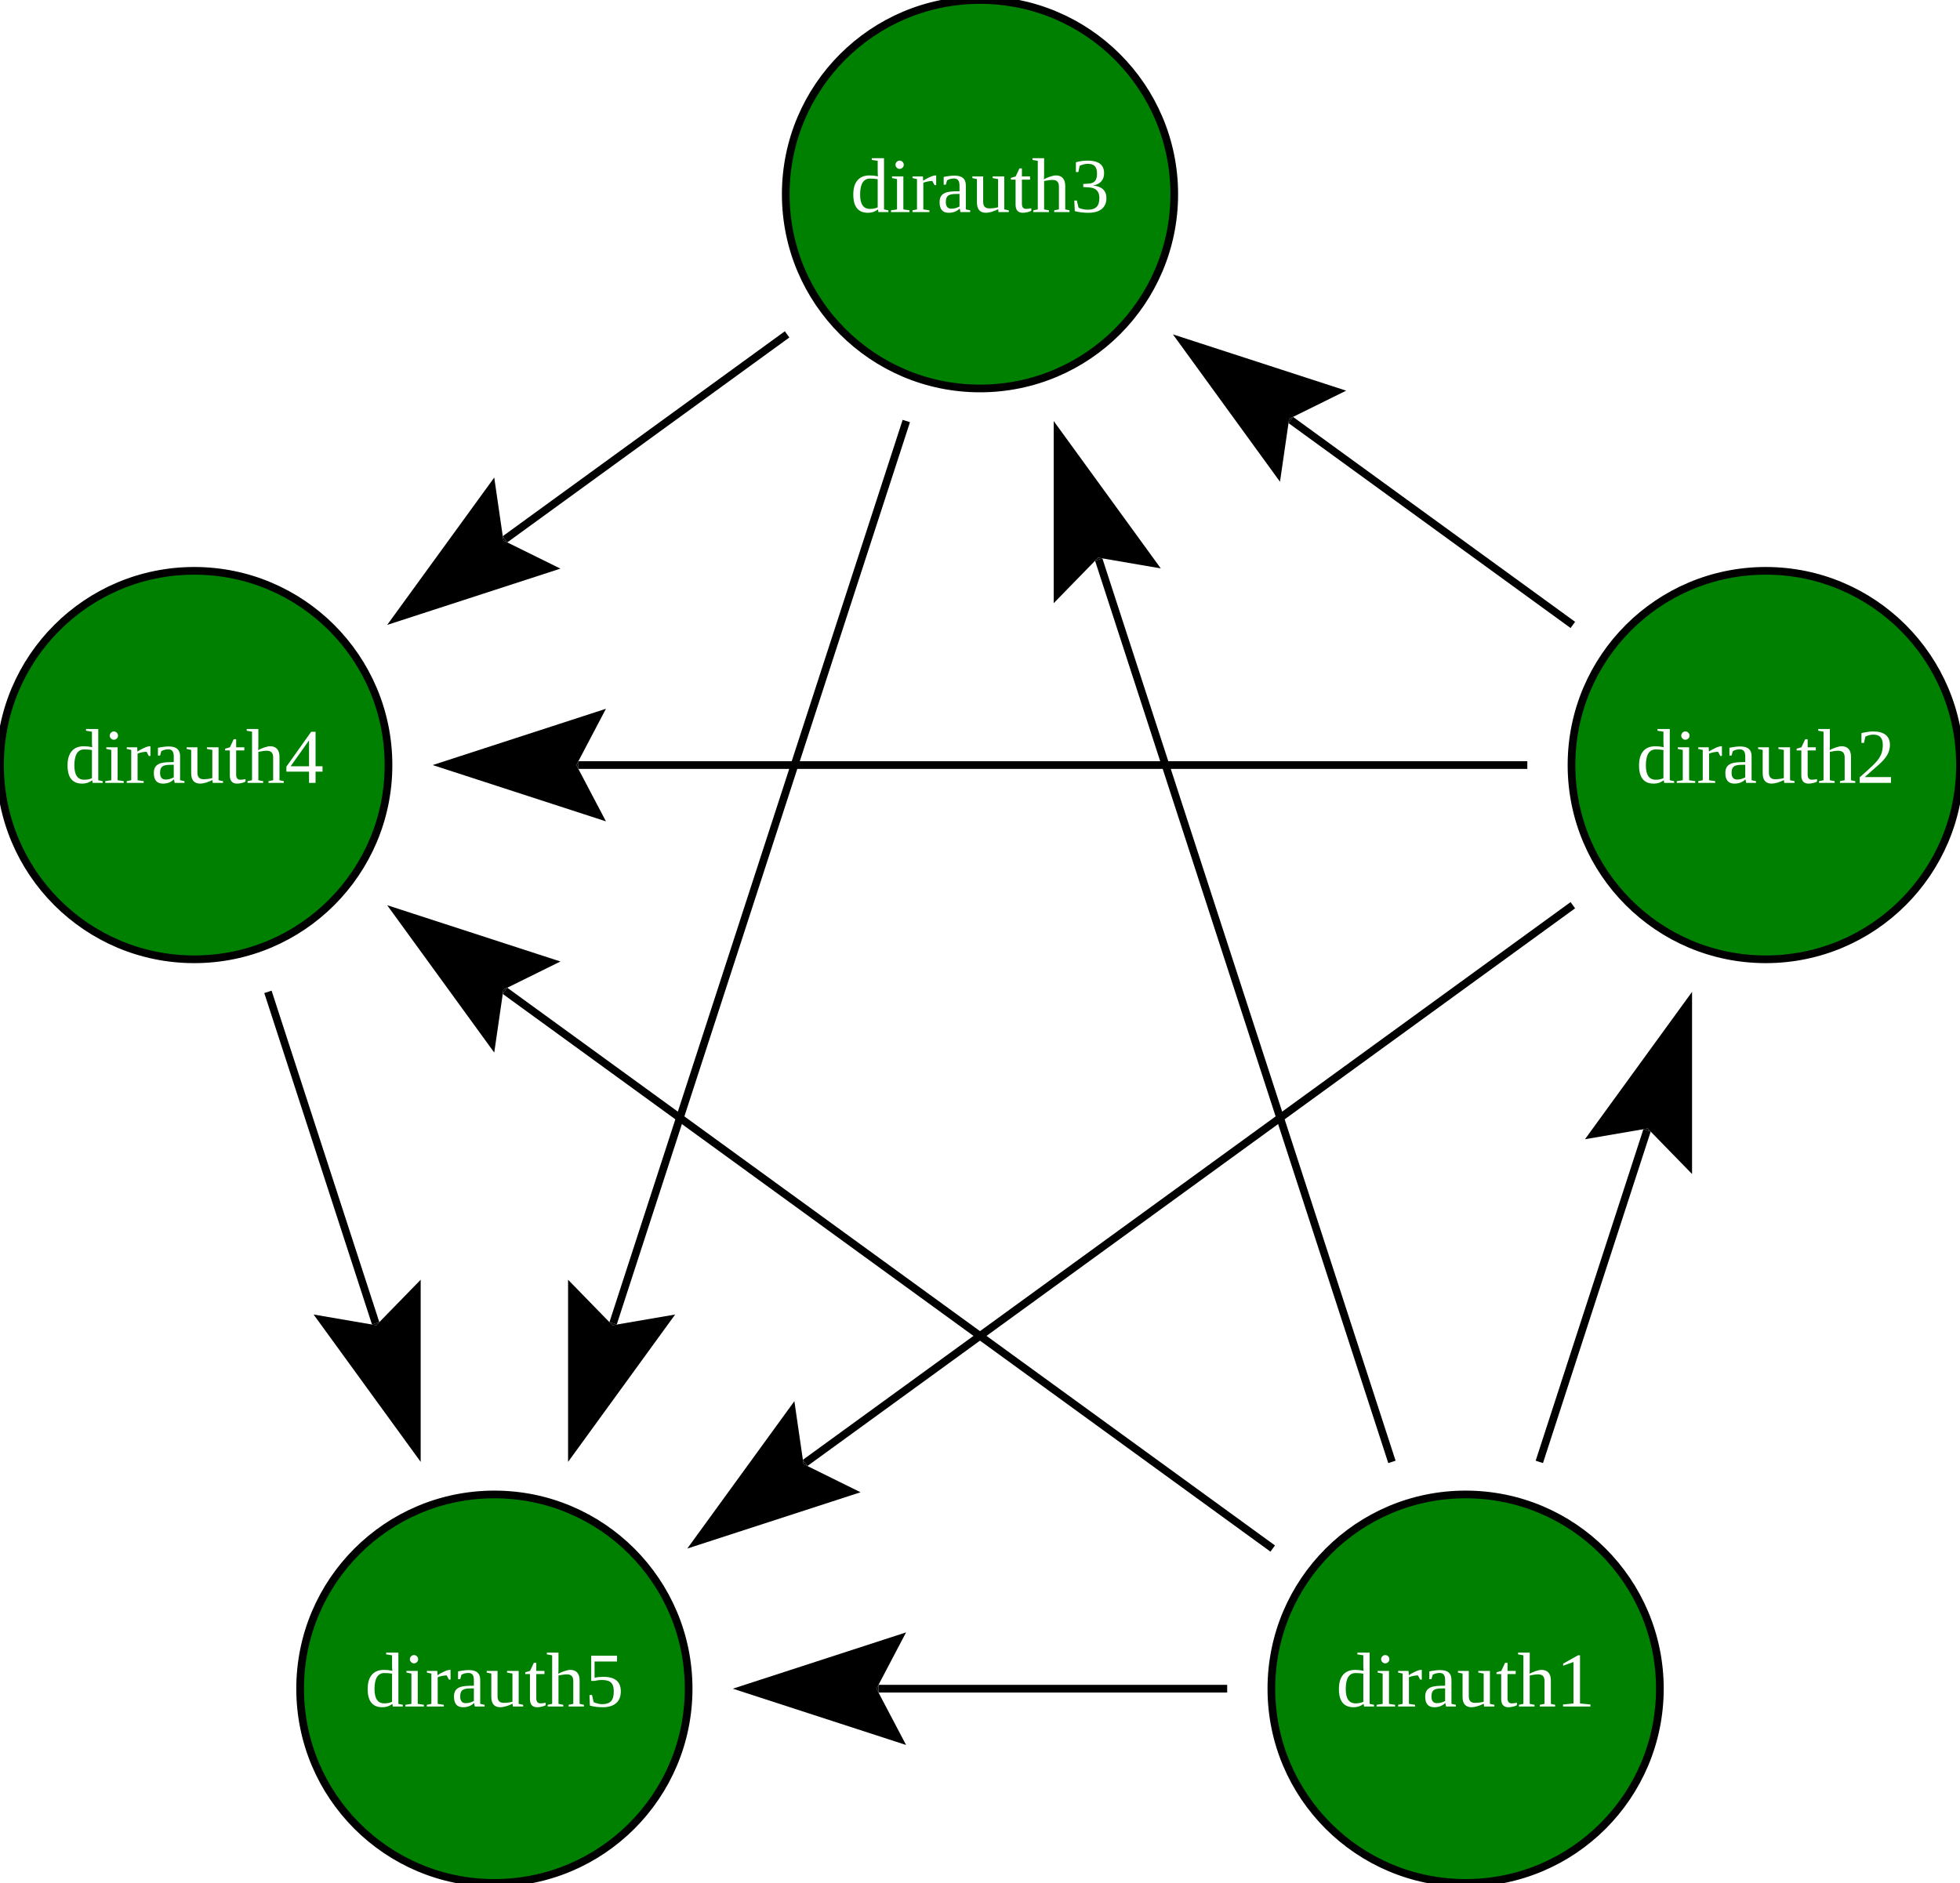
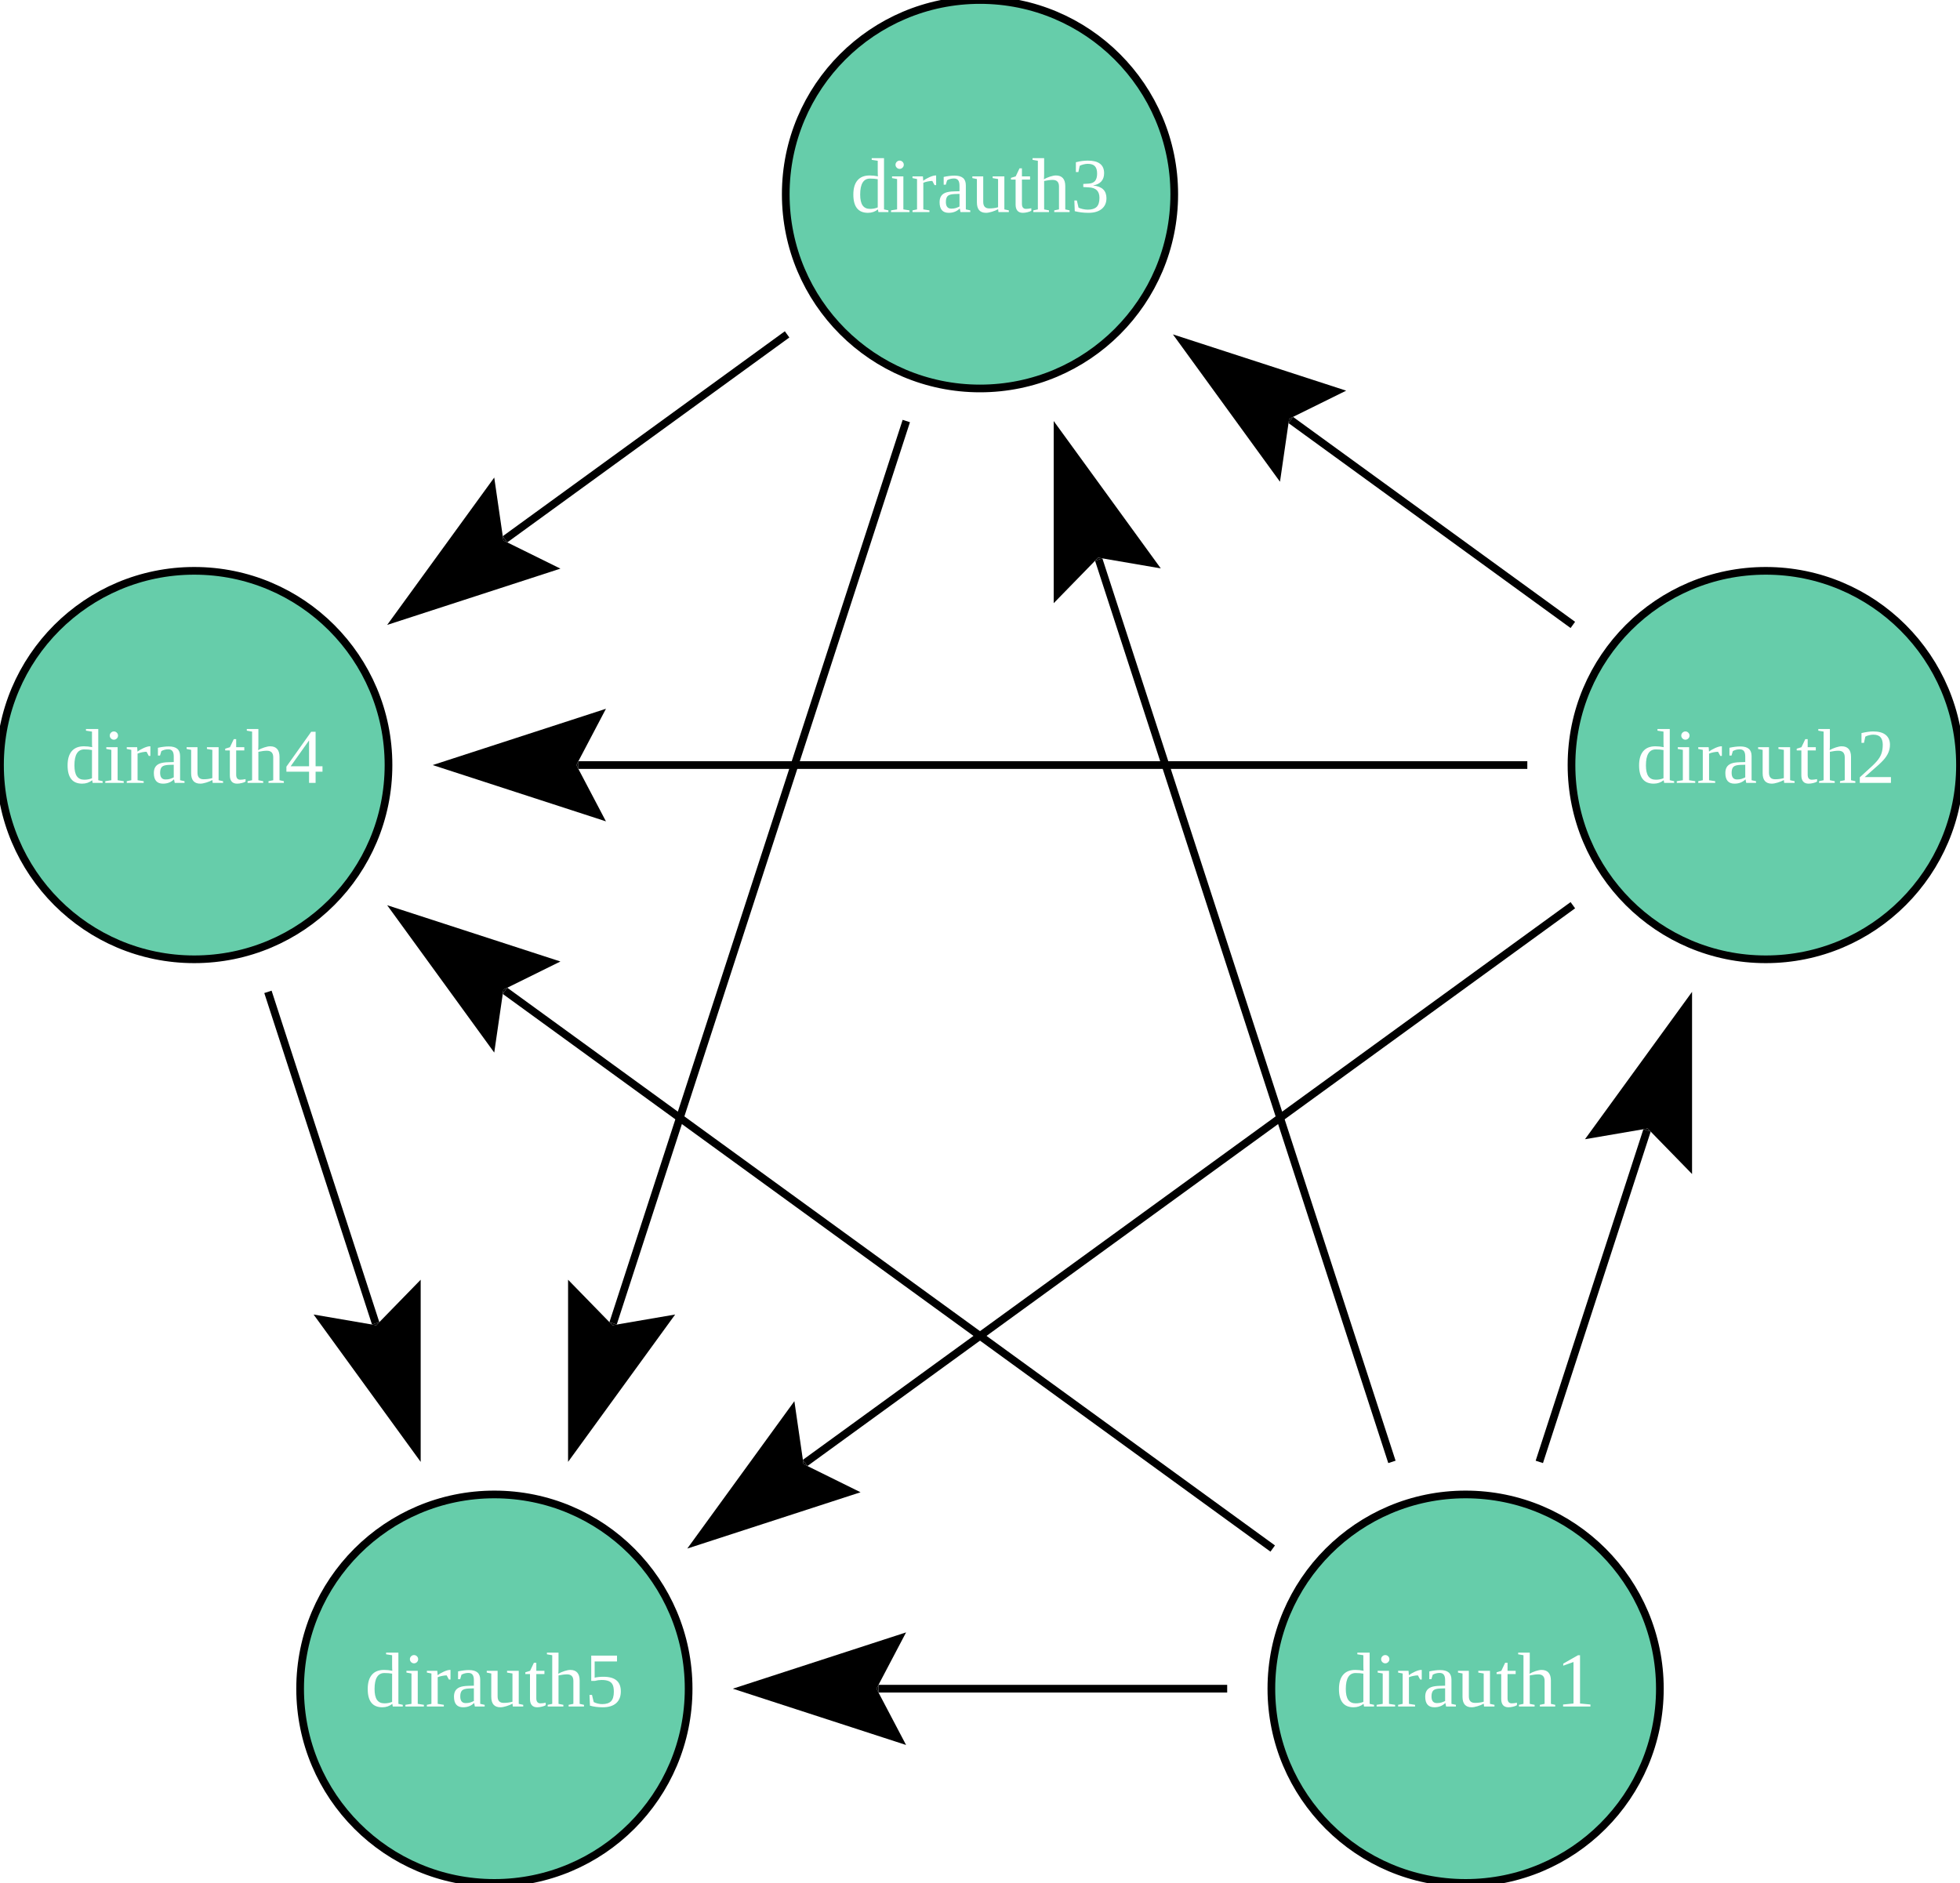
- <svg xmlns="http://www.w3.org/2000/svg" stroke="rgb(0,0,0)" font-size="1" width="300" stroke-opacity="1" viewBox="0.0 0.0 300.0 288.227" height="288.227" version="1.1">
-   <defs />
-   <g fill="rgb(0,128,0)" stroke="rgb(0,0,0)" stroke-linecap="butt" stroke-width="1.176" stroke-miterlimit="10.0" fill-opacity="1.0" stroke-opacity="1.0" stroke-linejoin="miter">
-     <path d="M 105.402,258.495 c 0,-16.421 -13.311,-29.732 -29.732 -29.732c -16.421,-0 -29.732,13.311 -29.732 29.732c -0,16.421 13.311,29.732 29.732 29.732c 16.421,0 29.732,-13.311 29.732 -29.732Z" />
+ <svg xmlns="http://www.w3.org/2000/svg" stroke="rgb(0,0,0)" font-size="1" width="600" stroke-opacity="1" viewBox="0.0 0.0 600.0 576.455" height="576.455" version="1.1" id="svg204">
+   <defs id="defs2" />
+   <g fill="rgb(102,205,170)" stroke="rgb(0,0,0)" stroke-linecap="butt" stroke-width="2.352" stroke-miterlimit="10.0" fill-opacity="1.0" stroke-opacity="1.0" stroke-linejoin="miter" id="g6">
+     <path d="M 210.804,516.991 c 0,-32.841 -26.623,-59.464 -59.464 -59.464c -32.841,-0 -59.464,26.623 -59.464 59.464c -0,32.841 26.623,59.464 59.464 59.464c 32.841,0 59.464,-26.623 59.464 -59.464Z" id="path4" />
  </g>
-   <g fill="rgb(255,255,255)" stroke="rgb(0,0,0)" stroke-linecap="butt" stroke-width="1.176" font-size="11.893px" stroke-miterlimit="10.0" fill-opacity="1.0" stroke-opacity="1.0" stroke-linejoin="miter">
-     <text dominant-baseline="middle" stroke="none" transform="matrix(1,0,0,1,75.6702,258.4954)" text-anchor="middle">dirauth5</text>
+   <g fill="rgb(255,255,255)" stroke="rgb(0,0,0)" stroke-linecap="butt" stroke-width="2.352" font-size="23.786px" stroke-miterlimit="10.0" fill-opacity="1.0" stroke-opacity="1.0" stroke-linejoin="miter" id="g10">
+     <text dominant-baseline="middle" stroke="none" transform="matrix(1,0,0,1,151.3405,516.9908)" text-anchor="middle" id="text8">dirauth5</text>
  </g>
-   <g fill="rgb(0,128,0)" stroke="rgb(0,0,0)" stroke-linecap="butt" stroke-width="1.176" stroke-miterlimit="10.0" fill-opacity="1.0" stroke-opacity="1.0" stroke-linejoin="miter">
-     <path d="M 59.464,117.112 c 0,-16.421 -13.311,-29.732 -29.732 -29.732c -16.421,-0 -29.732,13.311 -29.732 29.732c -0,16.421 13.311,29.732 29.732 29.732c 16.421,0 29.732,-13.311 29.732 -29.732Z" />
+   <g fill="rgb(102,205,170)" stroke="rgb(0,0,0)" stroke-linecap="butt" stroke-width="2.352" stroke-miterlimit="10.0" fill-opacity="1.0" stroke-opacity="1.0" stroke-linejoin="miter" id="g14">
+     <path d="M 118.928,234.224 c 0,-32.841 -26.623,-59.464 -59.464 -59.464c -32.841,-0 -59.464,26.623 -59.464 59.464c -0,32.841 26.623,59.464 59.464 59.464c 32.841,0 59.464,-26.623 59.464 -59.464Z" id="path12" />
  </g>
-   <g fill="rgb(255,255,255)" stroke="rgb(0,0,0)" stroke-linecap="butt" stroke-width="1.176" font-size="11.893px" stroke-miterlimit="10.0" fill-opacity="1.0" stroke-opacity="1.0" stroke-linejoin="miter">
-     <text dominant-baseline="middle" stroke="none" transform="matrix(1,0,0,1,29.7319,117.1118)" text-anchor="middle">dirauth4</text>
+   <g fill="rgb(255,255,255)" stroke="rgb(0,0,0)" stroke-linecap="butt" stroke-width="2.352" font-size="23.786px" stroke-miterlimit="10.0" fill-opacity="1.0" stroke-opacity="1.0" stroke-linejoin="miter" id="g18">
+     <text dominant-baseline="middle" stroke="none" transform="matrix(1,0,0,1,59.4638,234.2236)" text-anchor="middle" id="text16">dirauth4</text>
  </g>
-   <g fill="rgb(0,128,0)" stroke="rgb(0,0,0)" stroke-linecap="butt" stroke-width="1.176" stroke-miterlimit="10.0" fill-opacity="1.0" stroke-opacity="1.0" stroke-linejoin="miter">
-     <path d="M 179.732,29.732 c 0,-16.421 -13.311,-29.732 -29.732 -29.732c -16.421,-0 -29.732,13.311 -29.732 29.732c -0,16.421 13.311,29.732 29.732 29.732c 16.421,0 29.732,-13.311 29.732 -29.732Z" />
+   <g fill="rgb(102,205,170)" stroke="rgb(0,0,0)" stroke-linecap="butt" stroke-width="2.352" stroke-miterlimit="10.0" fill-opacity="1.0" stroke-opacity="1.0" stroke-linejoin="miter" id="g22">
+     <path d="M 359.464,59.464 c 0,-32.841 -26.623,-59.464 -59.464 -59.464c -32.841,-0 -59.464,26.623 -59.464 59.464c -0,32.841 26.623,59.464 59.464 59.464c 32.841,0 59.464,-26.623 59.464 -59.464Z" id="path20" />
  </g>
-   <g fill="rgb(255,255,255)" stroke="rgb(0,0,0)" stroke-linecap="butt" stroke-width="1.176" font-size="11.893px" stroke-miterlimit="10.0" fill-opacity="1.0" stroke-opacity="1.0" stroke-linejoin="miter">
-     <text dominant-baseline="middle" stroke="none" transform="matrix(1,0,0,1,150,29.7319)" text-anchor="middle">dirauth3</text>
+   <g fill="rgb(255,255,255)" stroke="rgb(0,0,0)" stroke-linecap="butt" stroke-width="2.352" font-size="23.786px" stroke-miterlimit="10.0" fill-opacity="1.0" stroke-opacity="1.0" stroke-linejoin="miter" id="g26">
+     <text dominant-baseline="middle" stroke="none" transform="matrix(1,0,0,1,300,59.4638)" text-anchor="middle" id="text24">dirauth3</text>
  </g>
-   <g fill="rgb(0,128,0)" stroke="rgb(0,0,0)" stroke-linecap="butt" stroke-width="1.176" stroke-miterlimit="10.0" fill-opacity="1.0" stroke-opacity="1.0" stroke-linejoin="miter">
-     <path d="M 300,117.112 c 0,-16.421 -13.311,-29.732 -29.732 -29.732c -16.421,-0 -29.732,13.311 -29.732 29.732c -0,16.421 13.311,29.732 29.732 29.732c 16.421,0 29.732,-13.311 29.732 -29.732Z" />
+   <g fill="rgb(102,205,170)" stroke="rgb(0,0,0)" stroke-linecap="butt" stroke-width="2.352" stroke-miterlimit="10.0" fill-opacity="1.0" stroke-opacity="1.0" stroke-linejoin="miter" id="g30">
+     <path d="M 600,234.224 c 0,-32.841 -26.623,-59.464 -59.464 -59.464c -32.841,-0 -59.464,26.623 -59.464 59.464c -0,32.841 26.623,59.464 59.464 59.464c 32.841,0 59.464,-26.623 59.464 -59.464Z" id="path28" />
  </g>
-   <g fill="rgb(255,255,255)" stroke="rgb(0,0,0)" stroke-linecap="butt" stroke-width="1.176" font-size="11.893px" stroke-miterlimit="10.0" fill-opacity="1.0" stroke-opacity="1.0" stroke-linejoin="miter">
-     <text dominant-baseline="middle" stroke="none" transform="matrix(1,0,0,1,270.2681,117.1118)" text-anchor="middle">dirauth2</text>
+   <g fill="rgb(255,255,255)" stroke="rgb(0,0,0)" stroke-linecap="butt" stroke-width="2.352" font-size="23.786px" stroke-miterlimit="10.0" fill-opacity="1.0" stroke-opacity="1.0" stroke-linejoin="miter" id="g34">
+     <text dominant-baseline="middle" stroke="none" transform="matrix(1,0,0,1,540.5362,234.2236)" text-anchor="middle" id="text32">dirauth2</text>
  </g>
-   <g fill="rgb(0,128,0)" stroke="rgb(0,0,0)" stroke-linecap="butt" stroke-width="1.176" stroke-miterlimit="10.0" fill-opacity="1.0" stroke-opacity="1.0" stroke-linejoin="miter">
-     <path d="M 254.062,258.495 c 0,-16.421 -13.311,-29.732 -29.732 -29.732c -16.421,-0 -29.732,13.311 -29.732 29.732c -0,16.421 13.311,29.732 29.732 29.732c 16.421,0 29.732,-13.311 29.732 -29.732Z" />
+   <g fill="rgb(102,205,170)" stroke="rgb(0,0,0)" stroke-linecap="butt" stroke-width="2.352" stroke-miterlimit="10.0" fill-opacity="1.0" stroke-opacity="1.0" stroke-linejoin="miter" id="g38">
+     <path d="M 508.123,516.991 c 0,-32.841 -26.623,-59.464 -59.464 -59.464c -32.841,-0 -59.464,26.623 -59.464 59.464c -0,32.841 26.623,59.464 59.464 59.464c 32.841,0 59.464,-26.623 59.464 -59.464Z" id="path36" />
  </g>
-   <g fill="rgb(255,255,255)" stroke="rgb(0,0,0)" stroke-linecap="butt" stroke-width="1.176" font-size="11.893px" stroke-miterlimit="10.0" fill-opacity="1.0" stroke-opacity="1.0" stroke-linejoin="miter">
-     <text dominant-baseline="middle" stroke="none" transform="matrix(1,0,0,1,224.3298,258.4954)" text-anchor="middle">dirauth1</text>
+   <g fill="rgb(255,255,255)" stroke="rgb(0,0,0)" stroke-linecap="butt" stroke-width="2.352" font-size="23.786px" stroke-miterlimit="10.0" fill-opacity="1.0" stroke-opacity="1.0" stroke-linejoin="miter" id="g42">
+     <text dominant-baseline="middle" stroke="none" transform="matrix(1,0,0,1,448.6595,516.9908)" text-anchor="middle" id="text40">dirauth1</text>
  </g>
-   <g fill="rgb(0,0,0)" stroke="rgb(0,0,0)" stroke-linecap="butt" stroke-width="1.176" stroke-miterlimit="10.0" fill-opacity="0.0" stroke-opacity="1.0" stroke-linejoin="miter">
-     <path d="M 41.012,151.828 l 16.487,50.743 " />
+   <g fill="rgb(0,0,0)" stroke="rgb(0,0,0)" stroke-linecap="butt" stroke-width="2.352" stroke-miterlimit="10.0" fill-opacity="0.0" stroke-opacity="1.0" stroke-linejoin="miter" id="g46">
+     <path d="M 82.024,303.657 l 32.975,101.486 " id="path44" />
  </g>
-   <g fill="rgb(0,0,0)" stroke="rgb(0,0,0)" stroke-linecap="butt" stroke-width="0.0" stroke-miterlimit="10.0" fill-opacity="1.0" stroke-opacity="1.0" stroke-linejoin="miter" />
-   <g fill="rgb(0,0,0)" stroke="rgb(0,0,0)" stroke-linecap="butt" stroke-width="0.0" stroke-miterlimit="10.0" fill-opacity="1.0" stroke-opacity="1.0" stroke-linejoin="miter" />
-   <g fill="rgb(0,0,0)" stroke="rgb(0,0,0)" stroke-linecap="butt" stroke-width="0.0" stroke-miterlimit="10.0" fill-opacity="1.0" stroke-opacity="1.0" stroke-linejoin="miter">
-     <path d="M 64.39,223.779 l 0,-27.885 l -6.795,6.971 l -9.595,-1.646 Z" />
+   <g fill="rgb(0,0,0)" stroke="rgb(0,0,0)" stroke-linecap="butt" stroke-width="0.0" stroke-miterlimit="10.0" fill-opacity="1.0" stroke-opacity="1.0" stroke-linejoin="miter" id="g48" />
+   <g fill="rgb(0,0,0)" stroke="rgb(0,0,0)" stroke-linecap="butt" stroke-width="0.0" stroke-miterlimit="10.0" fill-opacity="1.0" stroke-opacity="1.0" stroke-linejoin="miter" id="g50" />
+   <g fill="rgb(0,0,0)" stroke="rgb(0,0,0)" stroke-linecap="butt" stroke-width="0.0" stroke-miterlimit="10.0" fill-opacity="1.0" stroke-opacity="1.0" stroke-linejoin="miter" id="g54">
+     <path d="M 128.78,447.558 l 0,-55.769 l -13.59,13.942 l -19.19,-3.291 Z" id="path52" />
  </g>
-   <g fill="rgb(0,0,0)" stroke="rgb(0,0,0)" stroke-linecap="butt" stroke-width="0.0" stroke-miterlimit="10.0" fill-opacity="1.0" stroke-opacity="1.0" stroke-linejoin="miter">
-     <path d="M 57.595,202.865 l -0.096,-0.294 l 0.559,-0.182 l -0.464,0.476 l -0.096,-0.294 l -0.559,0.182 Z" />
+   <g fill="rgb(0,0,0)" stroke="rgb(0,0,0)" stroke-linecap="butt" stroke-width="0.0" stroke-miterlimit="10.0" fill-opacity="1.0" stroke-opacity="1.0" stroke-linejoin="miter" id="g58">
+     <path d="M 115.19,405.731 l -0.191,-0.588 l 1.119,-0.363 l -0.928,0.952 l -0.191,-0.588 l -1.119,0.363 Z" id="path56" />
  </g>
-   <g fill="rgb(0,0,0)" stroke="rgb(0,0,0)" stroke-linecap="butt" stroke-width="1.176" stroke-miterlimit="10.0" fill-opacity="0.0" stroke-opacity="1.0" stroke-linejoin="miter">
-     <path d="M 138.72,64.448 l -44.879,138.123 " />
+   <g fill="rgb(0,0,0)" stroke="rgb(0,0,0)" stroke-linecap="butt" stroke-width="2.352" stroke-miterlimit="10.0" fill-opacity="0.0" stroke-opacity="1.0" stroke-linejoin="miter" id="g62">
+     <path d="M 277.44,128.897 l -89.758,276.245 " id="path60" />
  </g>
-   <g fill="rgb(0,0,0)" stroke="rgb(0,0,0)" stroke-linecap="butt" stroke-width="0.0" stroke-miterlimit="10.0" fill-opacity="1.0" stroke-opacity="1.0" stroke-linejoin="miter" />
-   <g fill="rgb(0,0,0)" stroke="rgb(0,0,0)" stroke-linecap="butt" stroke-width="0.0" stroke-miterlimit="10.0" fill-opacity="1.0" stroke-opacity="1.0" stroke-linejoin="miter" />
-   <g fill="rgb(0,0,0)" stroke="rgb(0,0,0)" stroke-linecap="butt" stroke-width="0.0" stroke-miterlimit="10.0" fill-opacity="1.0" stroke-opacity="1.0" stroke-linejoin="miter">
-     <path d="M 86.95,223.779 l 16.39,-22.559 l -9.595,1.646 l -6.795,-6.971 Z" />
+   <g fill="rgb(0,0,0)" stroke="rgb(0,0,0)" stroke-linecap="butt" stroke-width="0.0" stroke-miterlimit="10.0" fill-opacity="1.0" stroke-opacity="1.0" stroke-linejoin="miter" id="g64" />
+   <g fill="rgb(0,0,0)" stroke="rgb(0,0,0)" stroke-linecap="butt" stroke-width="0.0" stroke-miterlimit="10.0" fill-opacity="1.0" stroke-opacity="1.0" stroke-linejoin="miter" id="g66" />
+   <g fill="rgb(0,0,0)" stroke="rgb(0,0,0)" stroke-linecap="butt" stroke-width="0.0" stroke-miterlimit="10.0" fill-opacity="1.0" stroke-opacity="1.0" stroke-linejoin="miter" id="g70">
+     <path d="M 173.901,447.558 l 32.78,-45.118 l -19.19,3.291 l -13.59,-13.942 Z" id="path68" />
  </g>
-   <g fill="rgb(0,0,0)" stroke="rgb(0,0,0)" stroke-linecap="butt" stroke-width="0.0" stroke-miterlimit="10.0" fill-opacity="1.0" stroke-opacity="1.0" stroke-linejoin="miter">
-     <path d="M 93.746,202.865 l 0.096,-0.294 l 0.559,0.182 l -0.655,0.112 l 0.096,-0.294 l -0.559,-0.182 Z" />
+   <g fill="rgb(0,0,0)" stroke="rgb(0,0,0)" stroke-linecap="butt" stroke-width="0.0" stroke-miterlimit="10.0" fill-opacity="1.0" stroke-opacity="1.0" stroke-linejoin="miter" id="g74">
+     <path d="M 187.491,405.731 l 0.191,-0.588 l 1.119,0.363 l -1.31,0.225 l 0.191,-0.588 l -1.119,-0.363 Z" id="path72" />
  </g>
-   <g fill="rgb(0,0,0)" stroke="rgb(0,0,0)" stroke-linecap="butt" stroke-width="1.176" stroke-miterlimit="10.0" fill-opacity="0.0" stroke-opacity="1.0" stroke-linejoin="miter">
-     <path d="M 120.473,51.184 l -43.174,31.368 " />
+   <g fill="rgb(0,0,0)" stroke="rgb(0,0,0)" stroke-linecap="butt" stroke-width="2.352" stroke-miterlimit="10.0" fill-opacity="0.0" stroke-opacity="1.0" stroke-linejoin="miter" id="g78">
+     <path d="M 240.946,102.369 l -86.348,62.736 " id="path76" />
  </g>
-   <g fill="rgb(0,0,0)" stroke="rgb(0,0,0)" stroke-linecap="butt" stroke-width="0.0" stroke-miterlimit="10.0" fill-opacity="1.0" stroke-opacity="1.0" stroke-linejoin="miter" />
-   <g fill="rgb(0,0,0)" stroke="rgb(0,0,0)" stroke-linecap="butt" stroke-width="0.0" stroke-miterlimit="10.0" fill-opacity="1.0" stroke-opacity="1.0" stroke-linejoin="miter" />
-   <g fill="rgb(0,0,0)" stroke="rgb(0,0,0)" stroke-linecap="butt" stroke-width="0.0" stroke-miterlimit="10.0" fill-opacity="1.0" stroke-opacity="1.0" stroke-linejoin="miter">
-     <path d="M 59.259,95.659 l 26.52,-8.617 l -8.73,-4.308 l -1.4,-9.634 Z" />
+   <g fill="rgb(0,0,0)" stroke="rgb(0,0,0)" stroke-linecap="butt" stroke-width="0.0" stroke-miterlimit="10.0" fill-opacity="1.0" stroke-opacity="1.0" stroke-linejoin="miter" id="g80" />
+   <g fill="rgb(0,0,0)" stroke="rgb(0,0,0)" stroke-linecap="butt" stroke-width="0.0" stroke-miterlimit="10.0" fill-opacity="1.0" stroke-opacity="1.0" stroke-linejoin="miter" id="g82" />
+   <g fill="rgb(0,0,0)" stroke="rgb(0,0,0)" stroke-linecap="butt" stroke-width="0.0" stroke-miterlimit="10.0" fill-opacity="1.0" stroke-opacity="1.0" stroke-linejoin="miter" id="g86">
+     <path d="M 118.518,191.319 l 53.04,-17.234 l -17.46,-8.617 l -2.8,-19.268 Z" id="path84" />
  </g>
-   <g fill="rgb(0,0,0)" stroke="rgb(0,0,0)" stroke-linecap="butt" stroke-width="0.0" stroke-miterlimit="10.0" fill-opacity="1.0" stroke-opacity="1.0" stroke-linejoin="miter">
-     <path d="M 77.049,82.734 l 0.25,-0.182 l 0.346,0.476 l -0.596,-0.294 l 0.25,-0.182 l -0.346,-0.476 Z" />
+   <g fill="rgb(0,0,0)" stroke="rgb(0,0,0)" stroke-linecap="butt" stroke-width="0.0" stroke-miterlimit="10.0" fill-opacity="1.0" stroke-opacity="1.0" stroke-linejoin="miter" id="g90">
+     <path d="M 154.098,165.468 l 0.5,-0.363 l 0.691,0.952 l -1.192,-0.588 l 0.5,-0.363 l -0.691,-0.952 Z" id="path88" />
  </g>
-   <g fill="rgb(0,0,0)" stroke="rgb(0,0,0)" stroke-linecap="butt" stroke-width="1.176" stroke-miterlimit="10.0" fill-opacity="0.0" stroke-opacity="1.0" stroke-linejoin="miter">
-     <path d="M 240.741,138.564 l -117.504,85.371 " />
+   <g fill="rgb(0,0,0)" stroke="rgb(0,0,0)" stroke-linecap="butt" stroke-width="2.352" stroke-miterlimit="10.0" fill-opacity="0.0" stroke-opacity="1.0" stroke-linejoin="miter" id="g94">
+     <path d="M 481.482,277.129 l -235.008,170.743 " id="path92" />
  </g>
-   <g fill="rgb(0,0,0)" stroke="rgb(0,0,0)" stroke-linecap="butt" stroke-width="0.0" stroke-miterlimit="10.0" fill-opacity="1.0" stroke-opacity="1.0" stroke-linejoin="miter" />
-   <g fill="rgb(0,0,0)" stroke="rgb(0,0,0)" stroke-linecap="butt" stroke-width="0.0" stroke-miterlimit="10.0" fill-opacity="1.0" stroke-opacity="1.0" stroke-linejoin="miter" />
-   <g fill="rgb(0,0,0)" stroke="rgb(0,0,0)" stroke-linecap="butt" stroke-width="0.0" stroke-miterlimit="10.0" fill-opacity="1.0" stroke-opacity="1.0" stroke-linejoin="miter">
-     <path d="M 105.197,237.043 l 26.52,-8.617 l -8.73,-4.308 l -1.4,-9.634 Z" />
+   <g fill="rgb(0,0,0)" stroke="rgb(0,0,0)" stroke-linecap="butt" stroke-width="0.0" stroke-miterlimit="10.0" fill-opacity="1.0" stroke-opacity="1.0" stroke-linejoin="miter" id="g96" />
+   <g fill="rgb(0,0,0)" stroke="rgb(0,0,0)" stroke-linecap="butt" stroke-width="0.0" stroke-miterlimit="10.0" fill-opacity="1.0" stroke-opacity="1.0" stroke-linejoin="miter" id="g98" />
+   <g fill="rgb(0,0,0)" stroke="rgb(0,0,0)" stroke-linecap="butt" stroke-width="0.0" stroke-miterlimit="10.0" fill-opacity="1.0" stroke-opacity="1.0" stroke-linejoin="miter" id="g102">
+     <path d="M 210.394,474.086 l 53.04,-17.234 l -17.46,-8.617 l -2.8,-19.268 Z" id="path100" />
  </g>
-   <g fill="rgb(0,0,0)" stroke="rgb(0,0,0)" stroke-linecap="butt" stroke-width="0.0" stroke-miterlimit="10.0" fill-opacity="1.0" stroke-opacity="1.0" stroke-linejoin="miter">
-     <path d="M 122.987,224.118 l 0.25,-0.182 l 0.346,0.476 l -0.596,-0.294 l 0.25,-0.182 l -0.346,-0.476 Z" />
+   <g fill="rgb(0,0,0)" stroke="rgb(0,0,0)" stroke-linecap="butt" stroke-width="0.0" stroke-miterlimit="10.0" fill-opacity="1.0" stroke-opacity="1.0" stroke-linejoin="miter" id="g106">
+     <path d="M 245.974,448.235 l 0.5,-0.363 l 0.691,0.952 l -1.192,-0.588 l 0.5,-0.363 l -0.691,-0.952 Z" id="path104" />
  </g>
-   <g fill="rgb(0,0,0)" stroke="rgb(0,0,0)" stroke-linecap="butt" stroke-width="1.176" stroke-miterlimit="10.0" fill-opacity="0.0" stroke-opacity="1.0" stroke-linejoin="miter">
-     <path d="M 233.773,117.112 l -145.247,-0 " />
+   <g fill="rgb(0,0,0)" stroke="rgb(0,0,0)" stroke-linecap="butt" stroke-width="2.352" stroke-miterlimit="10.0" fill-opacity="0.0" stroke-opacity="1.0" stroke-linejoin="miter" id="g110">
+     <path d="M 467.546,234.224 l -290.494,-0 " id="path108" />
  </g>
-   <g fill="rgb(0,0,0)" stroke="rgb(0,0,0)" stroke-linecap="butt" stroke-width="0.0" stroke-miterlimit="10.0" fill-opacity="1.0" stroke-opacity="1.0" stroke-linejoin="miter" />
-   <g fill="rgb(0,0,0)" stroke="rgb(0,0,0)" stroke-linecap="butt" stroke-width="0.0" stroke-miterlimit="10.0" fill-opacity="1.0" stroke-opacity="1.0" stroke-linejoin="miter" />
-   <g fill="rgb(0,0,0)" stroke="rgb(0,0,0)" stroke-linecap="butt" stroke-width="0.0" stroke-miterlimit="10.0" fill-opacity="1.0" stroke-opacity="1.0" stroke-linejoin="miter">
-     <path d="M 66.227,117.112 l 26.52,8.617 l -4.53,-8.617 l 4.53,-8.617 Z" />
+   <g fill="rgb(0,0,0)" stroke="rgb(0,0,0)" stroke-linecap="butt" stroke-width="0.0" stroke-miterlimit="10.0" fill-opacity="1.0" stroke-opacity="1.0" stroke-linejoin="miter" id="g112" />
+   <g fill="rgb(0,0,0)" stroke="rgb(0,0,0)" stroke-linecap="butt" stroke-width="0.0" stroke-miterlimit="10.0" fill-opacity="1.0" stroke-opacity="1.0" stroke-linejoin="miter" id="g114" />
+   <g fill="rgb(0,0,0)" stroke="rgb(0,0,0)" stroke-linecap="butt" stroke-width="0.0" stroke-miterlimit="10.0" fill-opacity="1.0" stroke-opacity="1.0" stroke-linejoin="miter" id="g118">
+     <path d="M 132.454,234.224 l 53.04,17.234 l -9.06,-17.234 l 9.06,-17.234 Z" id="path116" />
  </g>
-   <g fill="rgb(0,0,0)" stroke="rgb(0,0,0)" stroke-linecap="butt" stroke-width="0.0" stroke-miterlimit="10.0" fill-opacity="1.0" stroke-opacity="1.0" stroke-linejoin="miter">
-     <path d="M 88.217,117.112 l 0.309,0 l -0,0.588 l -0.309,-0.588 l 0.309,0 l 0,-0.588 Z" />
+   <g fill="rgb(0,0,0)" stroke="rgb(0,0,0)" stroke-linecap="butt" stroke-width="0.0" stroke-miterlimit="10.0" fill-opacity="1.0" stroke-opacity="1.0" stroke-linejoin="miter" id="g122">
+     <path d="M 176.434,234.224 l 0.618,0 l -0,1.176 l -0.618,-1.176 l 0.618,0 l 0,-1.176 Z" id="path120" />
  </g>
-   <g fill="rgb(0,0,0)" stroke="rgb(0,0,0)" stroke-linecap="butt" stroke-width="1.176" stroke-miterlimit="10.0" fill-opacity="0.0" stroke-opacity="1.0" stroke-linejoin="miter">
-     <path d="M 240.741,95.659 l -43.174,-31.368 " />
+   <g fill="rgb(0,0,0)" stroke="rgb(0,0,0)" stroke-linecap="butt" stroke-width="2.352" stroke-miterlimit="10.0" fill-opacity="0.0" stroke-opacity="1.0" stroke-linejoin="miter" id="g126">
+     <path d="M 481.482,191.319 l -86.348,-62.736 " id="path124" />
  </g>
-   <g fill="rgb(0,0,0)" stroke="rgb(0,0,0)" stroke-linecap="butt" stroke-width="0.0" stroke-miterlimit="10.0" fill-opacity="1.0" stroke-opacity="1.0" stroke-linejoin="miter" />
-   <g fill="rgb(0,0,0)" stroke="rgb(0,0,0)" stroke-linecap="butt" stroke-width="0.0" stroke-miterlimit="10.0" fill-opacity="1.0" stroke-opacity="1.0" stroke-linejoin="miter" />
-   <g fill="rgb(0,0,0)" stroke="rgb(0,0,0)" stroke-linecap="butt" stroke-width="0.0" stroke-miterlimit="10.0" fill-opacity="1.0" stroke-opacity="1.0" stroke-linejoin="miter">
-     <path d="M 179.527,51.184 l 16.39,22.559 l 1.4,-9.634 l 8.73,-4.308 Z" />
+   <g fill="rgb(0,0,0)" stroke="rgb(0,0,0)" stroke-linecap="butt" stroke-width="0.0" stroke-miterlimit="10.0" fill-opacity="1.0" stroke-opacity="1.0" stroke-linejoin="miter" id="g128" />
+   <g fill="rgb(0,0,0)" stroke="rgb(0,0,0)" stroke-linecap="butt" stroke-width="0.0" stroke-miterlimit="10.0" fill-opacity="1.0" stroke-opacity="1.0" stroke-linejoin="miter" id="g130" />
+   <g fill="rgb(0,0,0)" stroke="rgb(0,0,0)" stroke-linecap="butt" stroke-width="0.0" stroke-miterlimit="10.0" fill-opacity="1.0" stroke-opacity="1.0" stroke-linejoin="miter" id="g134">
+     <path d="M 359.054,102.369 l 32.78,45.118 l 2.8,-19.268 l 17.46,-8.617 Z" id="path132" />
  </g>
-   <g fill="rgb(0,0,0)" stroke="rgb(0,0,0)" stroke-linecap="butt" stroke-width="0.0" stroke-miterlimit="10.0" fill-opacity="1.0" stroke-opacity="1.0" stroke-linejoin="miter">
-     <path d="M 197.317,64.11 l 0.25,0.182 l -0.346,0.476 l 0.096,-0.657 l 0.25,0.182 l 0.346,-0.476 Z" />
+   <g fill="rgb(0,0,0)" stroke="rgb(0,0,0)" stroke-linecap="butt" stroke-width="0.0" stroke-miterlimit="10.0" fill-opacity="1.0" stroke-opacity="1.0" stroke-linejoin="miter" id="g138">
+     <path d="M 394.634,128.219 l 0.5,0.363 l -0.691,0.952 l 0.191,-1.315 l 0.5,0.363 l 0.691,-0.952 Z" id="path136" />
  </g>
-   <g fill="rgb(0,0,0)" stroke="rgb(0,0,0)" stroke-linecap="butt" stroke-width="1.176" stroke-miterlimit="10.0" fill-opacity="0.0" stroke-opacity="1.0" stroke-linejoin="miter">
-     <path d="M 187.835,258.495 l -53.37,0 " />
+   <g fill="rgb(0,0,0)" stroke="rgb(0,0,0)" stroke-linecap="butt" stroke-width="2.352" stroke-miterlimit="10.0" fill-opacity="0.0" stroke-opacity="1.0" stroke-linejoin="miter" id="g142">
+     <path d="M 375.669,516.991 l -106.74,0 " id="path140" />
  </g>
-   <g fill="rgb(0,0,0)" stroke="rgb(0,0,0)" stroke-linecap="butt" stroke-width="0.0" stroke-miterlimit="10.0" fill-opacity="1.0" stroke-opacity="1.0" stroke-linejoin="miter" />
-   <g fill="rgb(0,0,0)" stroke="rgb(0,0,0)" stroke-linecap="butt" stroke-width="0.0" stroke-miterlimit="10.0" fill-opacity="1.0" stroke-opacity="1.0" stroke-linejoin="miter" />
-   <g fill="rgb(0,0,0)" stroke="rgb(0,0,0)" stroke-linecap="butt" stroke-width="0.0" stroke-miterlimit="10.0" fill-opacity="1.0" stroke-opacity="1.0" stroke-linejoin="miter">
-     <path d="M 112.165,258.495 l 26.52,8.617 l -4.53,-8.617 l 4.53,-8.617 Z" />
+   <g fill="rgb(0,0,0)" stroke="rgb(0,0,0)" stroke-linecap="butt" stroke-width="0.0" stroke-miterlimit="10.0" fill-opacity="1.0" stroke-opacity="1.0" stroke-linejoin="miter" id="g144" />
+   <g fill="rgb(0,0,0)" stroke="rgb(0,0,0)" stroke-linecap="butt" stroke-width="0.0" stroke-miterlimit="10.0" fill-opacity="1.0" stroke-opacity="1.0" stroke-linejoin="miter" id="g146" />
+   <g fill="rgb(0,0,0)" stroke="rgb(0,0,0)" stroke-linecap="butt" stroke-width="0.0" stroke-miterlimit="10.0" fill-opacity="1.0" stroke-opacity="1.0" stroke-linejoin="miter" id="g150">
+     <path d="M 224.331,516.991 l 53.04,17.234 l -9.06,-17.234 l 9.06,-17.234 Z" id="path148" />
  </g>
-   <g fill="rgb(0,0,0)" stroke="rgb(0,0,0)" stroke-linecap="butt" stroke-width="0.0" stroke-miterlimit="10.0" fill-opacity="1.0" stroke-opacity="1.0" stroke-linejoin="miter">
-     <path d="M 134.155,258.495 l 0.309,-0 l 0,0.588 l -0.309,-0.588 l 0.309,-0 l -0,-0.588 Z" />
+   <g fill="rgb(0,0,0)" stroke="rgb(0,0,0)" stroke-linecap="butt" stroke-width="0.0" stroke-miterlimit="10.0" fill-opacity="1.0" stroke-opacity="1.0" stroke-linejoin="miter" id="g154">
+     <path d="M 268.31,516.991 l 0.618,-0 l 0,1.176 l -0.618,-1.176 l 0.618,-0 l -0,-1.176 Z" id="path152" />
  </g>
-   <g fill="rgb(0,0,0)" stroke="rgb(0,0,0)" stroke-linecap="butt" stroke-width="1.176" stroke-miterlimit="10.0" fill-opacity="0.0" stroke-opacity="1.0" stroke-linejoin="miter">
-     <path d="M 194.803,237.043 l -117.504,-85.371 " />
+   <g fill="rgb(0,0,0)" stroke="rgb(0,0,0)" stroke-linecap="butt" stroke-width="2.352" stroke-miterlimit="10.0" fill-opacity="0.0" stroke-opacity="1.0" stroke-linejoin="miter" id="g158">
+     <path d="M 389.606,474.086 l -235.008,-170.743 " id="path156" />
  </g>
-   <g fill="rgb(0,0,0)" stroke="rgb(0,0,0)" stroke-linecap="butt" stroke-width="0.0" stroke-miterlimit="10.0" fill-opacity="1.0" stroke-opacity="1.0" stroke-linejoin="miter" />
-   <g fill="rgb(0,0,0)" stroke="rgb(0,0,0)" stroke-linecap="butt" stroke-width="0.0" stroke-miterlimit="10.0" fill-opacity="1.0" stroke-opacity="1.0" stroke-linejoin="miter" />
-   <g fill="rgb(0,0,0)" stroke="rgb(0,0,0)" stroke-linecap="butt" stroke-width="0.0" stroke-miterlimit="10.0" fill-opacity="1.0" stroke-opacity="1.0" stroke-linejoin="miter">
-     <path d="M 59.259,138.564 l 16.39,22.559 l 1.4,-9.634 l 8.73,-4.308 Z" />
+   <g fill="rgb(0,0,0)" stroke="rgb(0,0,0)" stroke-linecap="butt" stroke-width="0.0" stroke-miterlimit="10.0" fill-opacity="1.0" stroke-opacity="1.0" stroke-linejoin="miter" id="g160" />
+   <g fill="rgb(0,0,0)" stroke="rgb(0,0,0)" stroke-linecap="butt" stroke-width="0.0" stroke-miterlimit="10.0" fill-opacity="1.0" stroke-opacity="1.0" stroke-linejoin="miter" id="g162" />
+   <g fill="rgb(0,0,0)" stroke="rgb(0,0,0)" stroke-linecap="butt" stroke-width="0.0" stroke-miterlimit="10.0" fill-opacity="1.0" stroke-opacity="1.0" stroke-linejoin="miter" id="g166">
+     <path d="M 118.518,277.129 l 32.78,45.118 l 2.8,-19.268 l 17.46,-8.617 Z" id="path164" />
  </g>
-   <g fill="rgb(0,0,0)" stroke="rgb(0,0,0)" stroke-linecap="butt" stroke-width="0.0" stroke-miterlimit="10.0" fill-opacity="1.0" stroke-opacity="1.0" stroke-linejoin="miter">
-     <path d="M 77.049,151.49 l 0.25,0.182 l -0.346,0.476 l 0.096,-0.657 l 0.25,0.182 l 0.346,-0.476 Z" />
+   <g fill="rgb(0,0,0)" stroke="rgb(0,0,0)" stroke-linecap="butt" stroke-width="0.0" stroke-miterlimit="10.0" fill-opacity="1.0" stroke-opacity="1.0" stroke-linejoin="miter" id="g170">
+     <path d="M 154.098,302.979 l 0.5,0.363 l -0.691,0.952 l 0.191,-1.315 l 0.5,0.363 l 0.691,-0.952 Z" id="path168" />
  </g>
-   <g fill="rgb(0,0,0)" stroke="rgb(0,0,0)" stroke-linecap="butt" stroke-width="1.176" stroke-miterlimit="10.0" fill-opacity="0.0" stroke-opacity="1.0" stroke-linejoin="miter">
-     <path d="M 213.05,223.779 l -44.879,-138.123 " />
+   <g fill="rgb(0,0,0)" stroke="rgb(0,0,0)" stroke-linecap="butt" stroke-width="2.352" stroke-miterlimit="10.0" fill-opacity="0.0" stroke-opacity="1.0" stroke-linejoin="miter" id="g174">
+     <path d="M 426.099,447.558 l -89.758,-276.245 " id="path172" />
  </g>
-   <g fill="rgb(0,0,0)" stroke="rgb(0,0,0)" stroke-linecap="butt" stroke-width="0.0" stroke-miterlimit="10.0" fill-opacity="1.0" stroke-opacity="1.0" stroke-linejoin="miter" />
-   <g fill="rgb(0,0,0)" stroke="rgb(0,0,0)" stroke-linecap="butt" stroke-width="0.0" stroke-miterlimit="10.0" fill-opacity="1.0" stroke-opacity="1.0" stroke-linejoin="miter" />
-   <g fill="rgb(0,0,0)" stroke="rgb(0,0,0)" stroke-linecap="butt" stroke-width="0.0" stroke-miterlimit="10.0" fill-opacity="1.0" stroke-opacity="1.0" stroke-linejoin="miter">
-     <path d="M 161.28,64.448 l -0,27.885 l 6.795,-6.971 l 9.595,1.646 Z" />
+   <g fill="rgb(0,0,0)" stroke="rgb(0,0,0)" stroke-linecap="butt" stroke-width="0.0" stroke-miterlimit="10.0" fill-opacity="1.0" stroke-opacity="1.0" stroke-linejoin="miter" id="g176" />
+   <g fill="rgb(0,0,0)" stroke="rgb(0,0,0)" stroke-linecap="butt" stroke-width="0.0" stroke-miterlimit="10.0" fill-opacity="1.0" stroke-opacity="1.0" stroke-linejoin="miter" id="g178" />
+   <g fill="rgb(0,0,0)" stroke="rgb(0,0,0)" stroke-linecap="butt" stroke-width="0.0" stroke-miterlimit="10.0" fill-opacity="1.0" stroke-opacity="1.0" stroke-linejoin="miter" id="g182">
+     <path d="M 322.56,128.897 l -0,55.769 l 13.59,-13.942 l 19.19,3.291 Z" id="path180" />
  </g>
-   <g fill="rgb(0,0,0)" stroke="rgb(0,0,0)" stroke-linecap="butt" stroke-width="0.0" stroke-miterlimit="10.0" fill-opacity="1.0" stroke-opacity="1.0" stroke-linejoin="miter">
-     <path d="M 168.075,85.362 l 0.096,0.294 l -0.559,0.182 l 0.464,-0.476 l 0.096,0.294 l 0.559,-0.182 Z" />
+   <g fill="rgb(0,0,0)" stroke="rgb(0,0,0)" stroke-linecap="butt" stroke-width="0.0" stroke-miterlimit="10.0" fill-opacity="1.0" stroke-opacity="1.0" stroke-linejoin="miter" id="g186">
+     <path d="M 336.151,170.724 l 0.191,0.588 l -1.119,0.363 l 0.928,-0.952 l 0.191,0.588 l 1.119,-0.363 Z" id="path184" />
  </g>
-   <g fill="rgb(0,0,0)" stroke="rgb(0,0,0)" stroke-linecap="butt" stroke-width="1.176" stroke-miterlimit="10.0" fill-opacity="0.0" stroke-opacity="1.0" stroke-linejoin="miter">
-     <path d="M 235.61,223.779 l 16.487,-50.743 " />
+   <g fill="rgb(0,0,0)" stroke="rgb(0,0,0)" stroke-linecap="butt" stroke-width="2.352" stroke-miterlimit="10.0" fill-opacity="0.0" stroke-opacity="1.0" stroke-linejoin="miter" id="g190">
+     <path d="M 471.22,447.558 l 32.975,-101.486 " id="path188" />
  </g>
-   <g fill="rgb(0,0,0)" stroke="rgb(0,0,0)" stroke-linecap="butt" stroke-width="0.0" stroke-miterlimit="10.0" fill-opacity="1.0" stroke-opacity="1.0" stroke-linejoin="miter" />
-   <g fill="rgb(0,0,0)" stroke="rgb(0,0,0)" stroke-linecap="butt" stroke-width="0.0" stroke-miterlimit="10.0" fill-opacity="1.0" stroke-opacity="1.0" stroke-linejoin="miter" />
-   <g fill="rgb(0,0,0)" stroke="rgb(0,0,0)" stroke-linecap="butt" stroke-width="0.0" stroke-miterlimit="10.0" fill-opacity="1.0" stroke-opacity="1.0" stroke-linejoin="miter">
-     <path d="M 258.988,151.828 l -16.39,22.559 l 9.595,-1.646 l 6.795,6.971 Z" />
+   <g fill="rgb(0,0,0)" stroke="rgb(0,0,0)" stroke-linecap="butt" stroke-width="0.0" stroke-miterlimit="10.0" fill-opacity="1.0" stroke-opacity="1.0" stroke-linejoin="miter" id="g192" />
+   <g fill="rgb(0,0,0)" stroke="rgb(0,0,0)" stroke-linecap="butt" stroke-width="0.0" stroke-miterlimit="10.0" fill-opacity="1.0" stroke-opacity="1.0" stroke-linejoin="miter" id="g194" />
+   <g fill="rgb(0,0,0)" stroke="rgb(0,0,0)" stroke-linecap="butt" stroke-width="0.0" stroke-miterlimit="10.0" fill-opacity="1.0" stroke-opacity="1.0" stroke-linejoin="miter" id="g198">
+     <path d="M 517.976,303.657 l -32.78,45.118 l 19.19,-3.291 l 13.59,13.942 Z" id="path196" />
  </g>
-   <g fill="rgb(0,0,0)" stroke="rgb(0,0,0)" stroke-linecap="butt" stroke-width="0.0" stroke-miterlimit="10.0" fill-opacity="1.0" stroke-opacity="1.0" stroke-linejoin="miter">
-     <path d="M 252.193,172.742 l -0.096,0.294 l -0.559,-0.182 l 0.655,-0.112 l -0.096,0.294 l 0.559,0.182 Z" />
+   <g fill="rgb(0,0,0)" stroke="rgb(0,0,0)" stroke-linecap="butt" stroke-width="0.0" stroke-miterlimit="10.0" fill-opacity="1.0" stroke-opacity="1.0" stroke-linejoin="miter" id="g202">
+     <path d="M 504.386,345.484 l -0.191,0.588 l -1.119,-0.363 l 1.31,-0.225 l -0.191,0.588 l 1.119,0.363 Z" id="path200" />
  </g>
</svg>
